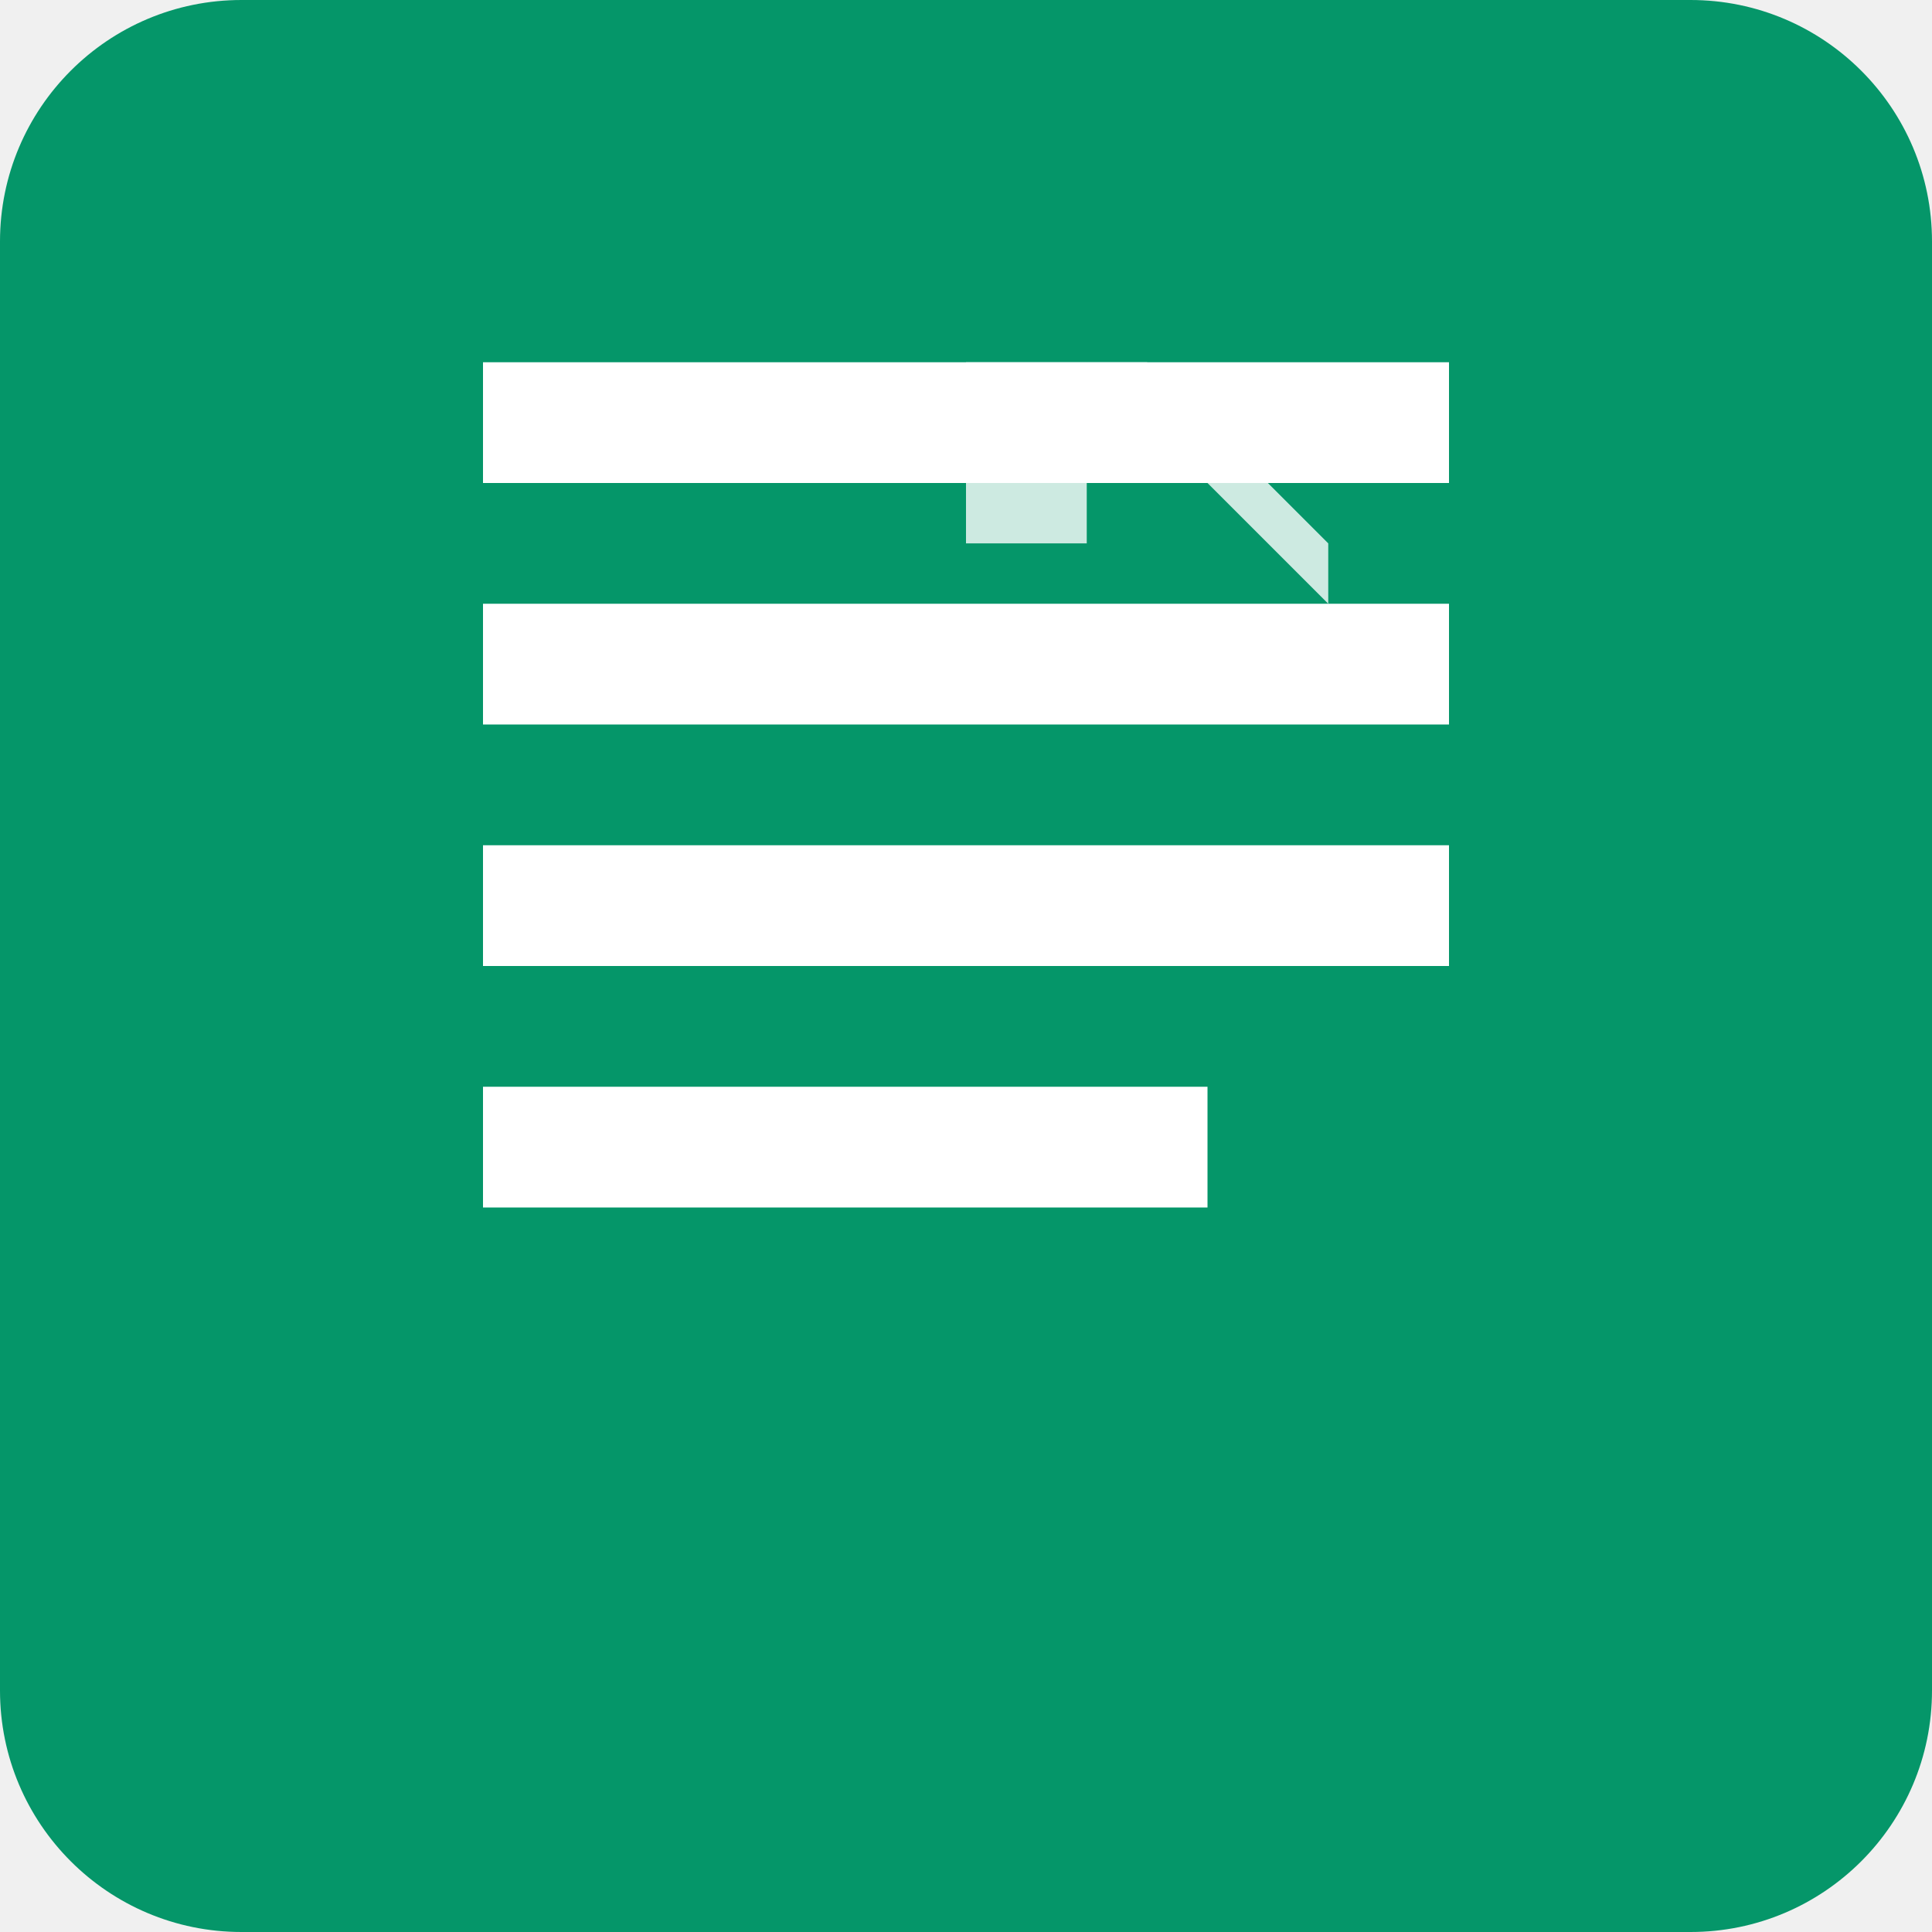
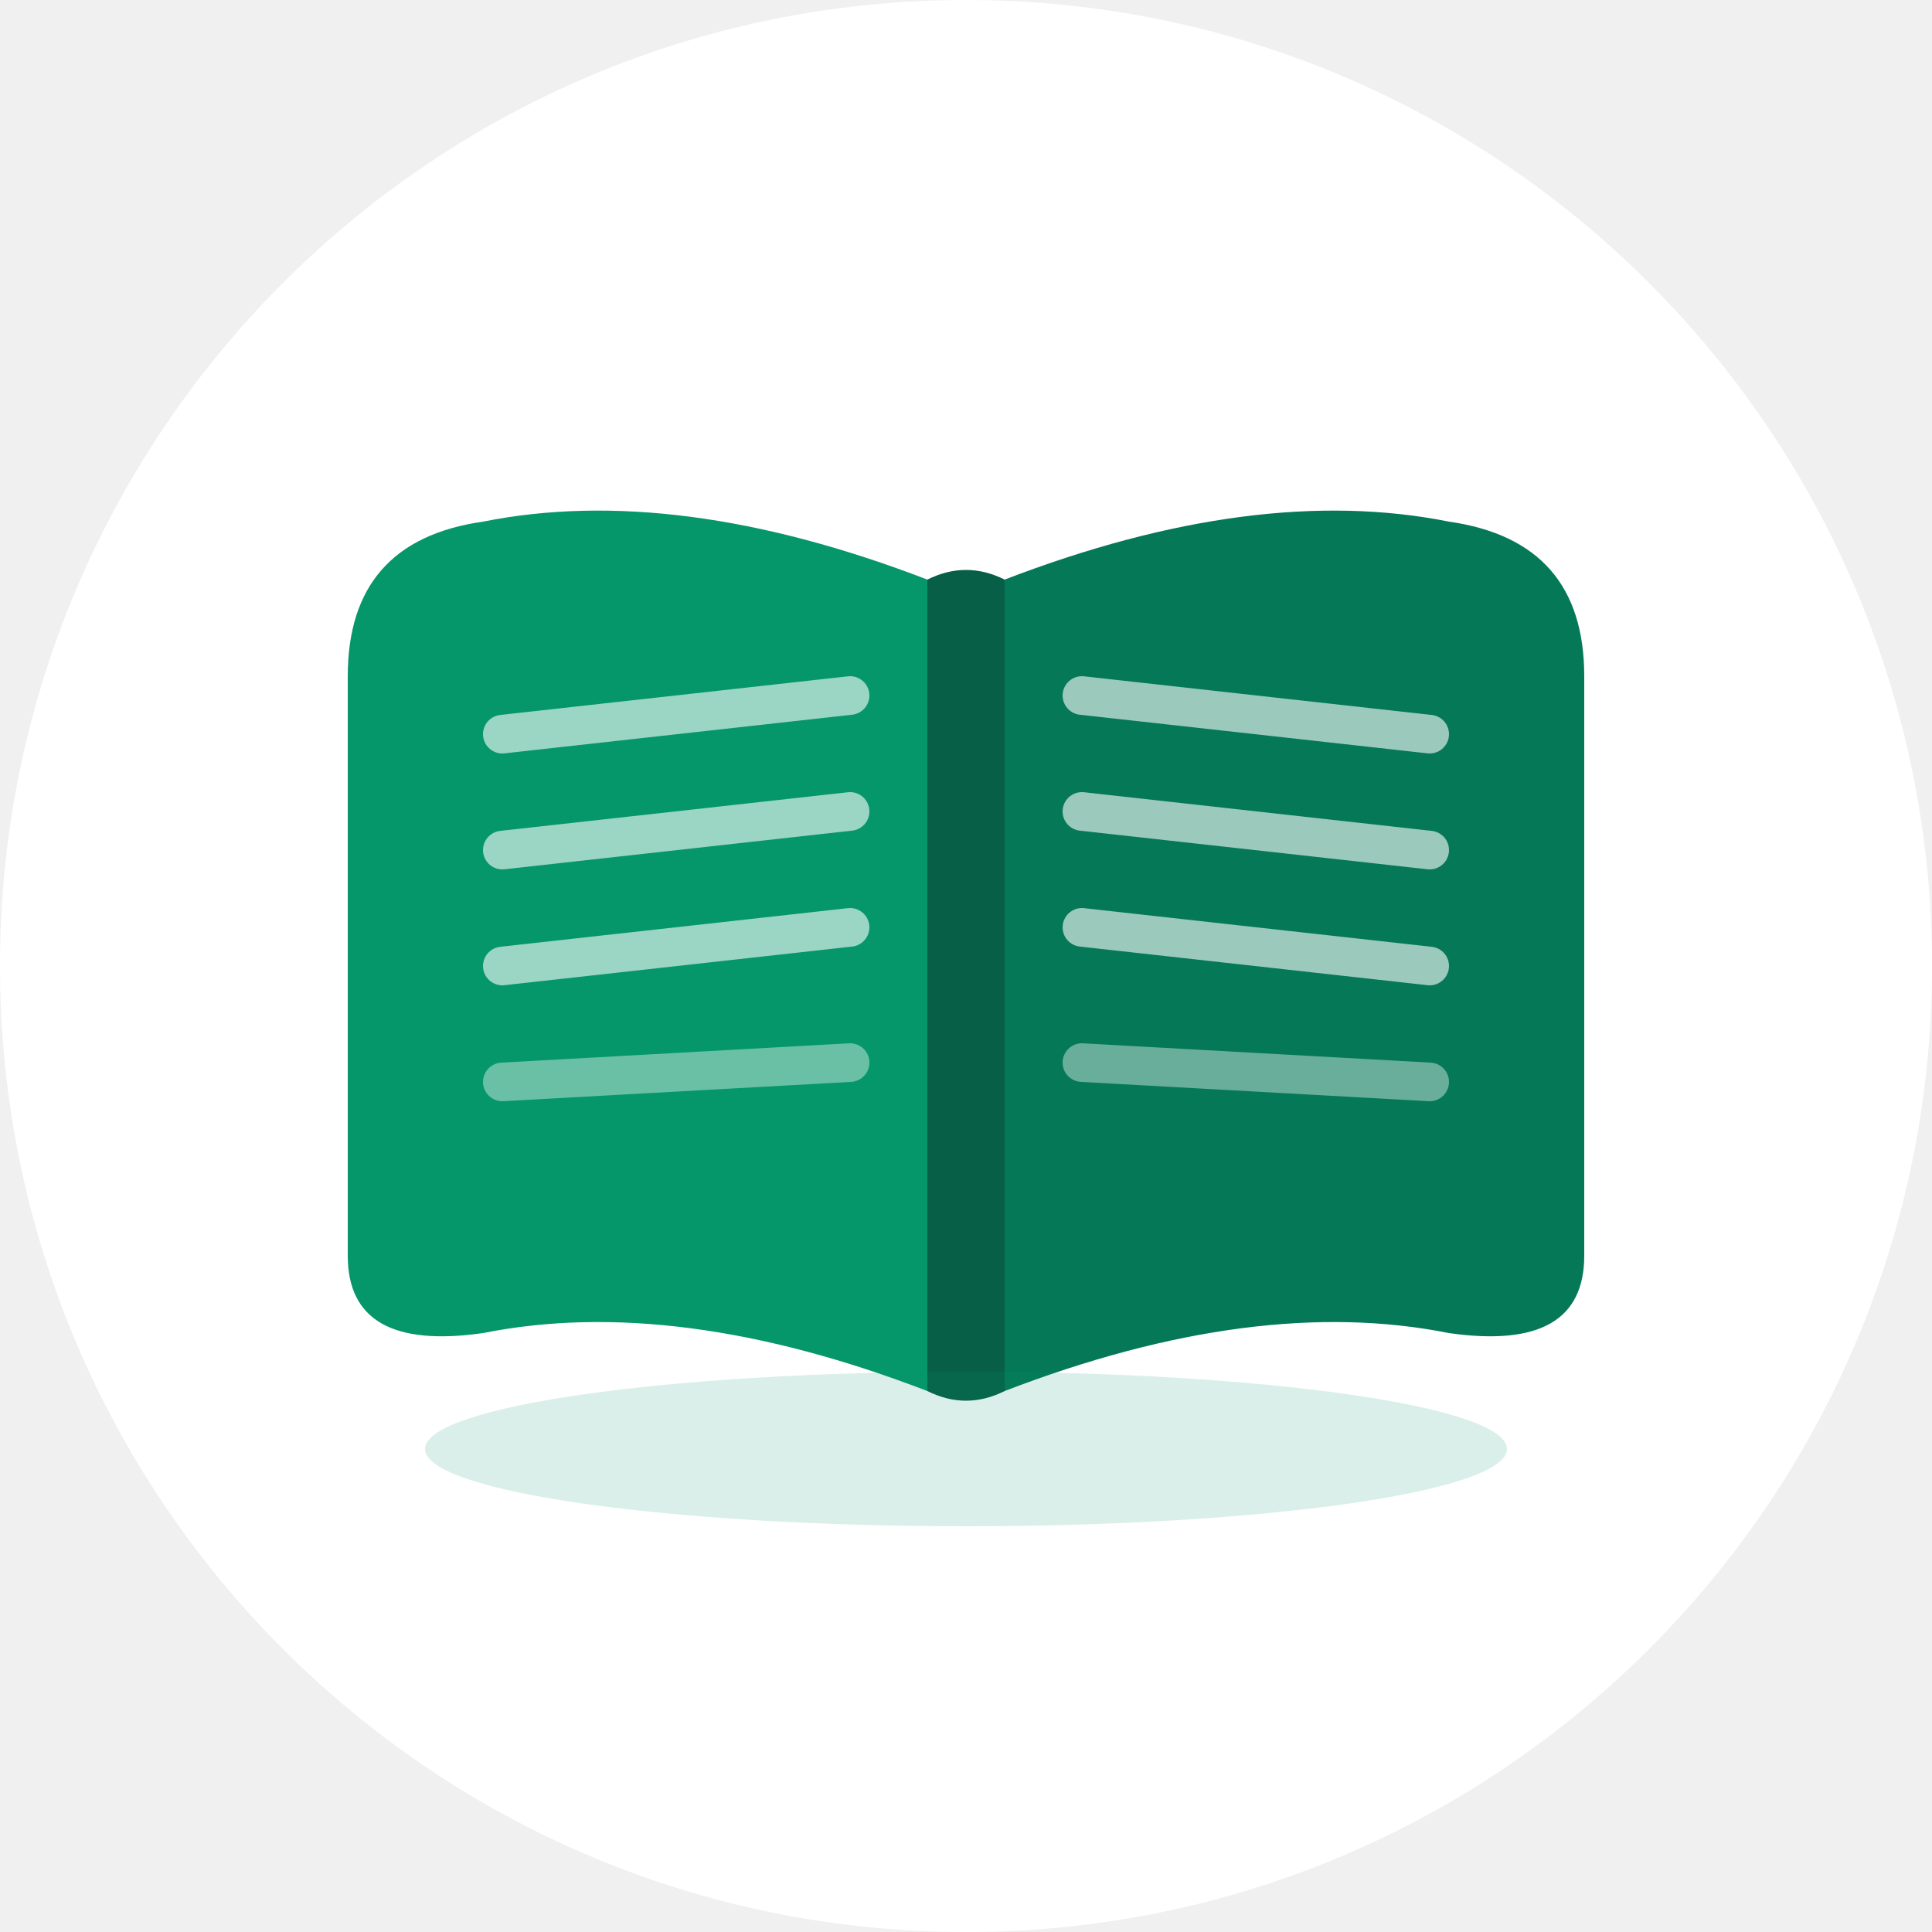
- <svg xmlns="http://www.w3.org/2000/svg" viewBox="0 0 32 32" fill="none">
-   <rect width="32" height="32" rx="4" fill="#059669" />
-   <path d="M8 6h16v2H8V6zm0 4h16v2H8v-2zm0 4h16v2H8v-2zm0 4h12v2H8v-2z" fill="white" />
-   <path d="M22 10l-4-4v3h-2V6h3l3 3z" fill="white" opacity="0.8" />
+ <svg xmlns="http://www.w3.org/2000/svg" viewBox="0 0 100 100">
+   <circle cx="50" cy="50" r="50" fill="white" />
+   <path d="M18 35 Q18 28 25 27 Q35 25 48 30 L48 72 Q35 67 25 69 Q18 70 18 65 Z" fill="#059669" />
+   <path d="M82 35 Q82 28 75 27 Q65 25 52 30 L52 72 Q65 67 75 69 Q82 70 82 65 Z" fill="#047857" />
+   <path d="M48 30 Q50 29 52 30 L52 72 Q50 73 48 72 Z" fill="#065f46" />
+   <line x1="26" y1="38" x2="44" y2="36" stroke="white" stroke-width="2" stroke-linecap="round" opacity="0.6" />
+   <line x1="26" y1="44" x2="44" y2="42" stroke="white" stroke-width="2" stroke-linecap="round" opacity="0.6" />
+   <line x1="26" y1="50" x2="44" y2="48" stroke="white" stroke-width="2" stroke-linecap="round" opacity="0.6" />
+   <line x1="26" y1="56" x2="44" y2="55" stroke="white" stroke-width="2" stroke-linecap="round" opacity="0.4" />
+   <line x1="74" y1="38" x2="56" y2="36" stroke="white" stroke-width="2" stroke-linecap="round" opacity="0.6" />
+   <line x1="74" y1="44" x2="56" y2="42" stroke="white" stroke-width="2" stroke-linecap="round" opacity="0.6" />
+   <line x1="74" y1="50" x2="56" y2="48" stroke="white" stroke-width="2" stroke-linecap="round" opacity="0.6" />
+   <line x1="74" y1="56" x2="56" y2="55" stroke="white" stroke-width="2" stroke-linecap="round" opacity="0.4" />
+   <ellipse cx="50" cy="75" rx="28" ry="4" fill="#059669" opacity="0.15" />
</svg>
